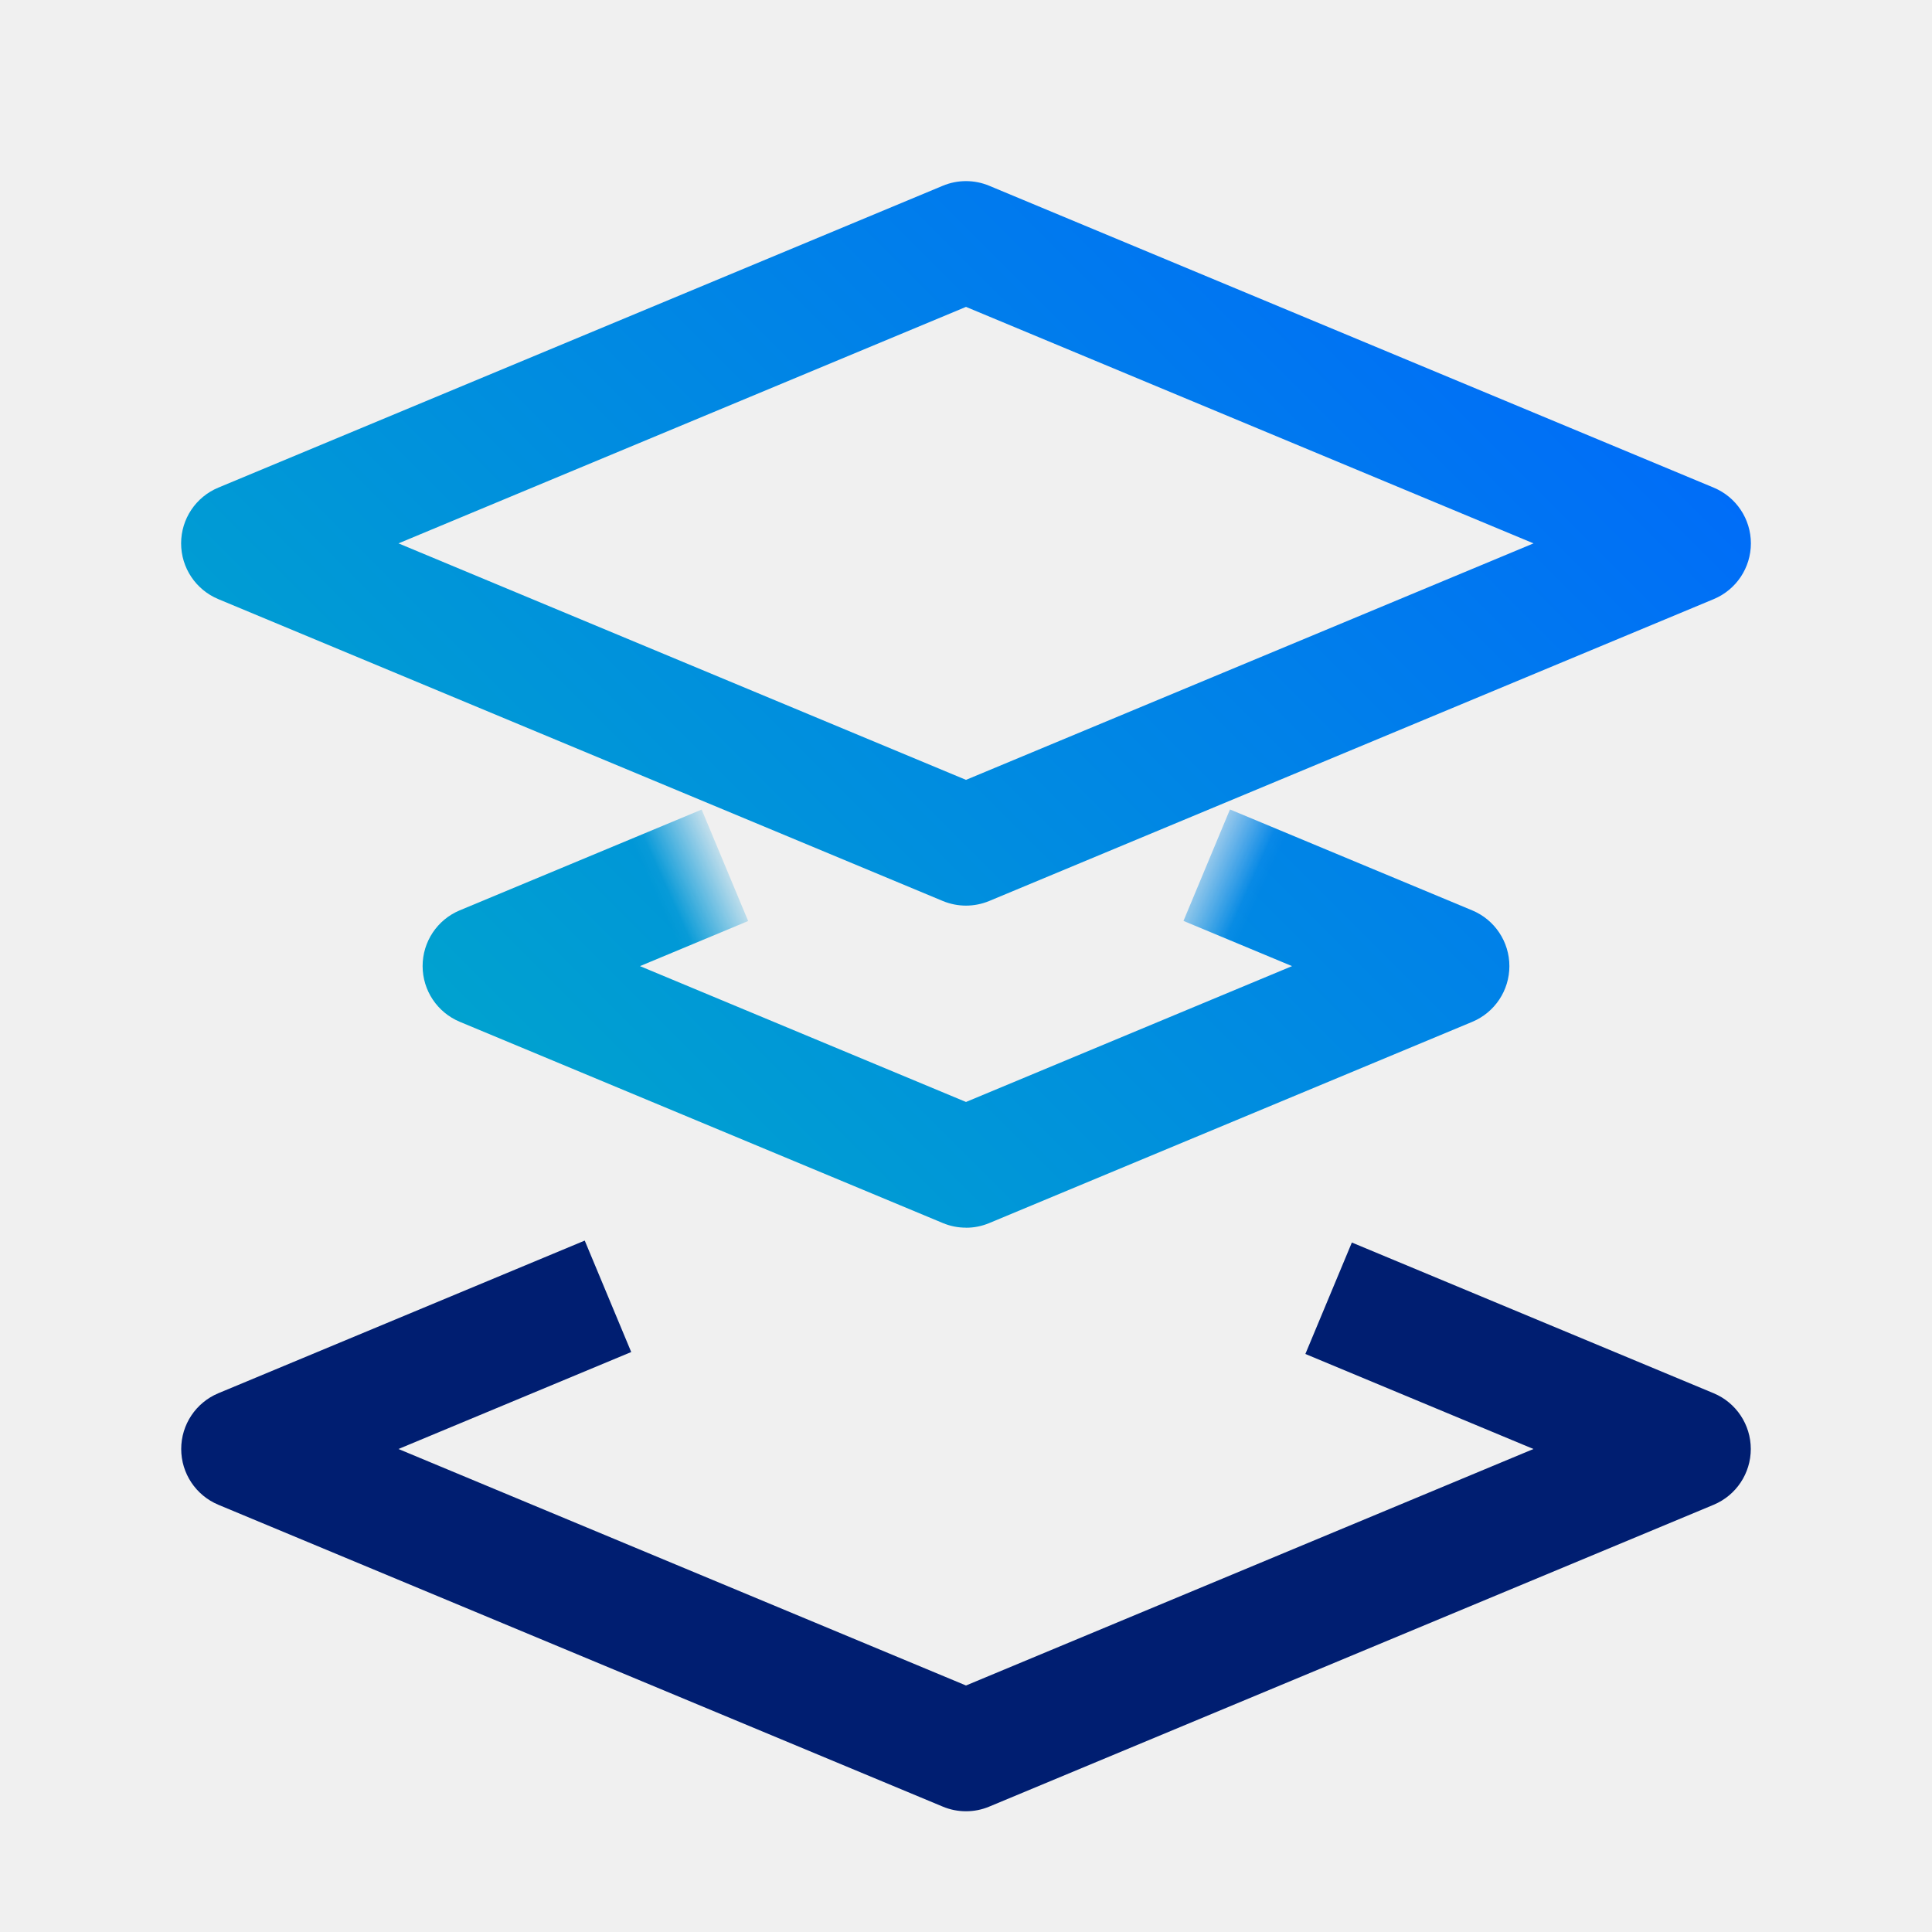
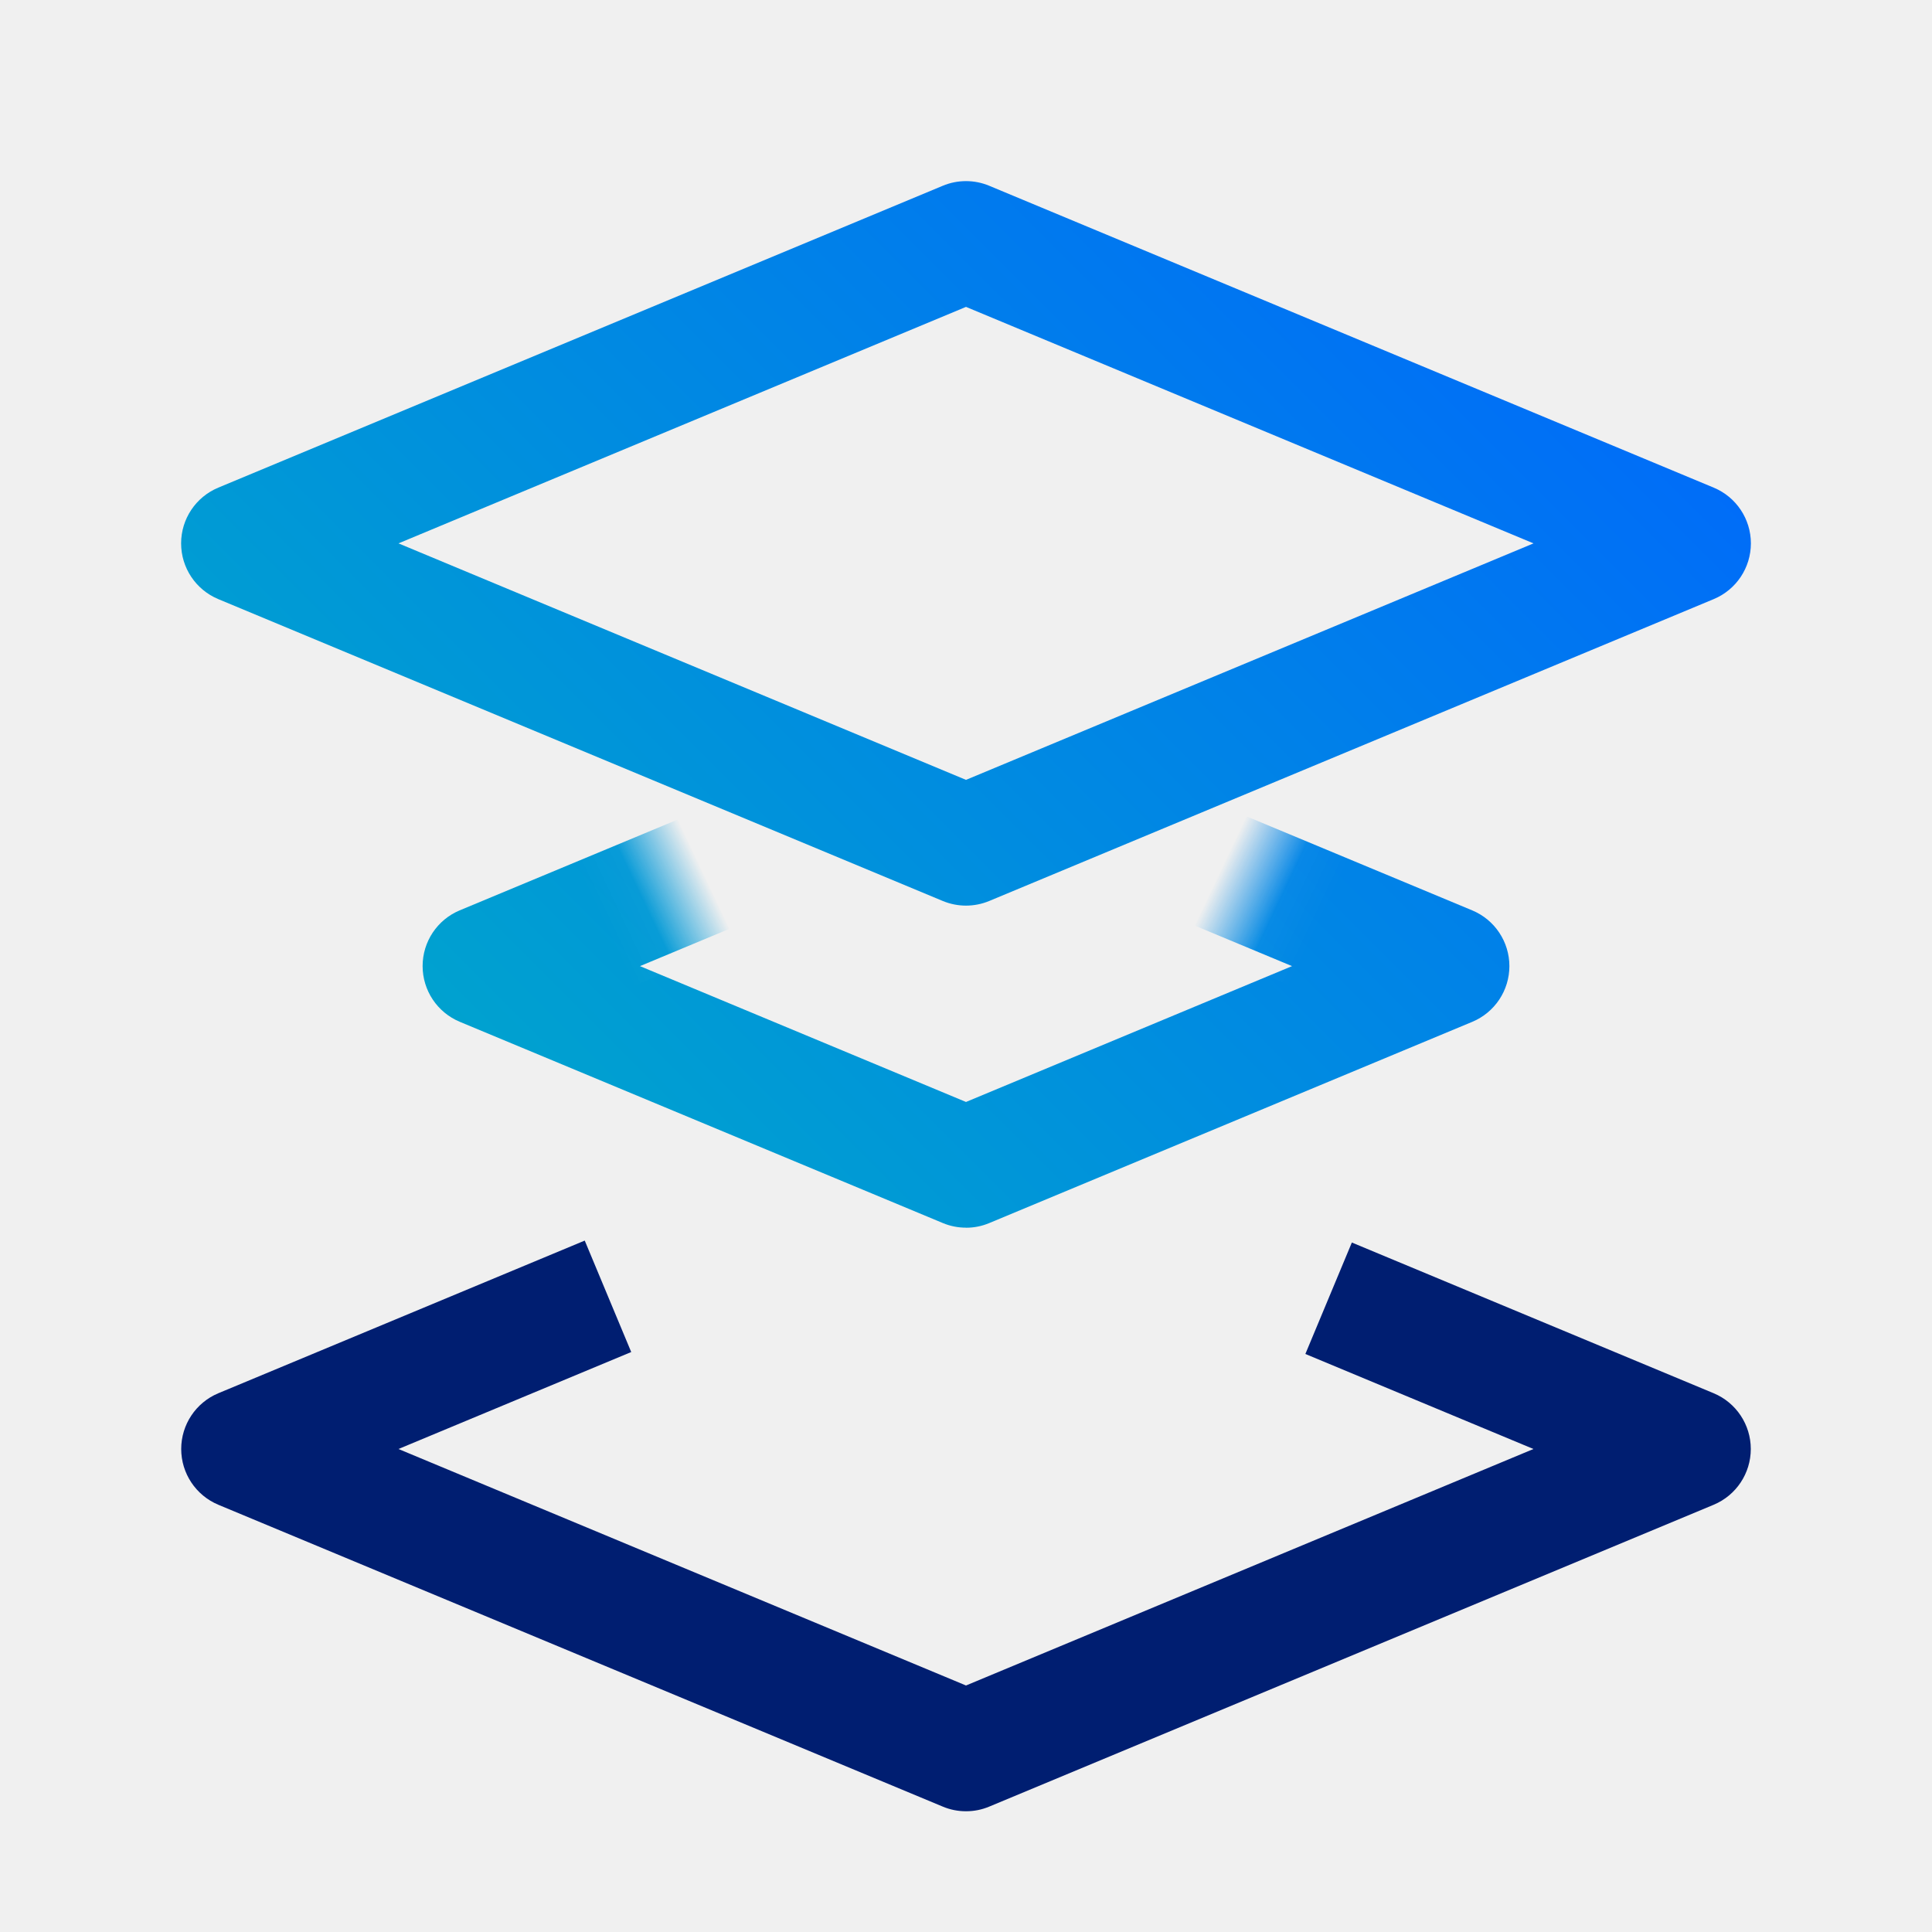
<svg xmlns="http://www.w3.org/2000/svg" xmlns:xlink="http://www.w3.org/1999/xlink" id="COBOLElevateForZOS" viewBox="0 0 32 32">
  <defs>
-     <linearGradient id="lmnn1s0fua" x1="2564.027" y1="-765.497" x2="2570.027" y2="-765.497" gradientTransform="matrix(.31724 -.14305 .10729 .23793 -720.418 563.779)" gradientUnits="userSpaceOnUse">
+     <linearGradient id="v23kzzqsea" x1="9.972" y1="14.906" x2="13.044" y2="14.85" gradientTransform="matrix(.83 0 0 .648 1.534 5.017)" gradientUnits="userSpaceOnUse">
      <stop offset="0" stop-opacity="0" />
-       <stop offset=".099" stop-opacity=".031" />
-       <stop offset=".732" />
+       <stop offset=".299" stop-opacity=".031" />
+       <stop offset=".734" />
    </linearGradient>
-     <linearGradient id="2kmqk24c3b" x1="3863.777" y1="15.127" x2="3869.777" y2="15.127" gradientTransform="matrix(-.31724 -.14305 -.10729 .23793 1248.317 563.779)" xlink:href="#lmnn1s0fua" />
-     <linearGradient id="m64dsexntd" x1="0" y1="2" x2="32" y2="34" gradientTransform="matrix(1 0 0 -1 0 34)" gradientUnits="userSpaceOnUse">
+     <linearGradient id="p45n9pbgeb" x1="19.665" y1="20.423" x2="22.737" y2="20.367" gradientTransform="matrix(.83 0 0 -.648 3.187 27.858)" xlink:href="#v23kzzqsea" />
+     <linearGradient id="uu2egrvbyd" x1="0" y1="2" x2="32" y2="34" gradientTransform="matrix(1 0 0 -1 0 34)" gradientUnits="userSpaceOnUse">
      <stop offset=".1" stop-color="#00beb9" />
      <stop offset=".9" stop-color="#0064ff" />
    </linearGradient>
-     <mask id="av5a3sptmc" x="0" y="0" width="32" height="32" maskUnits="userSpaceOnUse">
+     <mask id="c4l50ksyjc" x="0" y="0" width="32" height="32" maskUnits="userSpaceOnUse">
      <path d="M16 20.334a.987.987 0 0 1-.385-.077l-8-3.333a1 1 0 0 1 0-1.846l4.007-1.669.77 1.846-1.792.747 5.4 2.25 5.4-2.25-1.798-.749.77-1.846 4.013 1.672a1 1 0 0 1 0 1.846l-8 3.333a.987.987 0 0 1-.385.077z" style="fill:#fff" />
-       <path d="m10.817 16.154 1.902-.858-1.074-2.381-1.902.858 1.074 2.381z" style="fill:url(#lmnn1s0fua)" />
-       <path d="m21.202 16.216-1.902-.858 1.074-2.381 1.902.858-1.074 2.381z" style="fill:url(#2kmqk24c3b)" />
+       <path transform="rotate(-24.044 11.082 14.656)" style="fill:url(#v23kzzqsea)" d="M9.836 13.36h2.489v2.592H9.836z" />
+       <path transform="rotate(-155.956 20.775 14.645)" style="fill:url(#p45n9pbgeb)" d="M19.531 13.349h2.489v2.592h-2.489z" />
      <path d="M16 15c-.131 0-.262-.026-.385-.077l-12-5a1 1 0 0 1 0-1.846l12-5a.998.998 0 0 1 .77 0l12 5a1 1 0 0 1 0 1.846l-12 5A1.006 1.006 0 0 1 16 15zM6.6 9l9.4 3.917L25.4 9 16 5.083 6.6 9z" style="fill:#fff" />
    </mask>
  </defs>
-   <g style="mask:url(#av5a3sptmc)">
-     <path d="M0 0h32v32H0V0z" style="fill:url(#m64dsexntd)" />
+   <g style="mask:url(#c4l50ksyjc)">
+     <path d="M0 0h32v32H0V0z" style="fill:url(#uu2egrvbyd)" />
  </g>
  <path d="M16 30a.987.987 0 0 1-.385-.077l-12-5a1.001 1.001 0 0 1 0-1.846l6.07-2.529.77 1.846L6.6 24l9.4 3.917L25.399 24l-3.778-1.574.77-1.846 5.994 2.497a1.001 1.001 0 0 1 0 1.846l-12 5A.987.987 0 0 1 16 30z" style="fill:#001e71" />
</svg>
